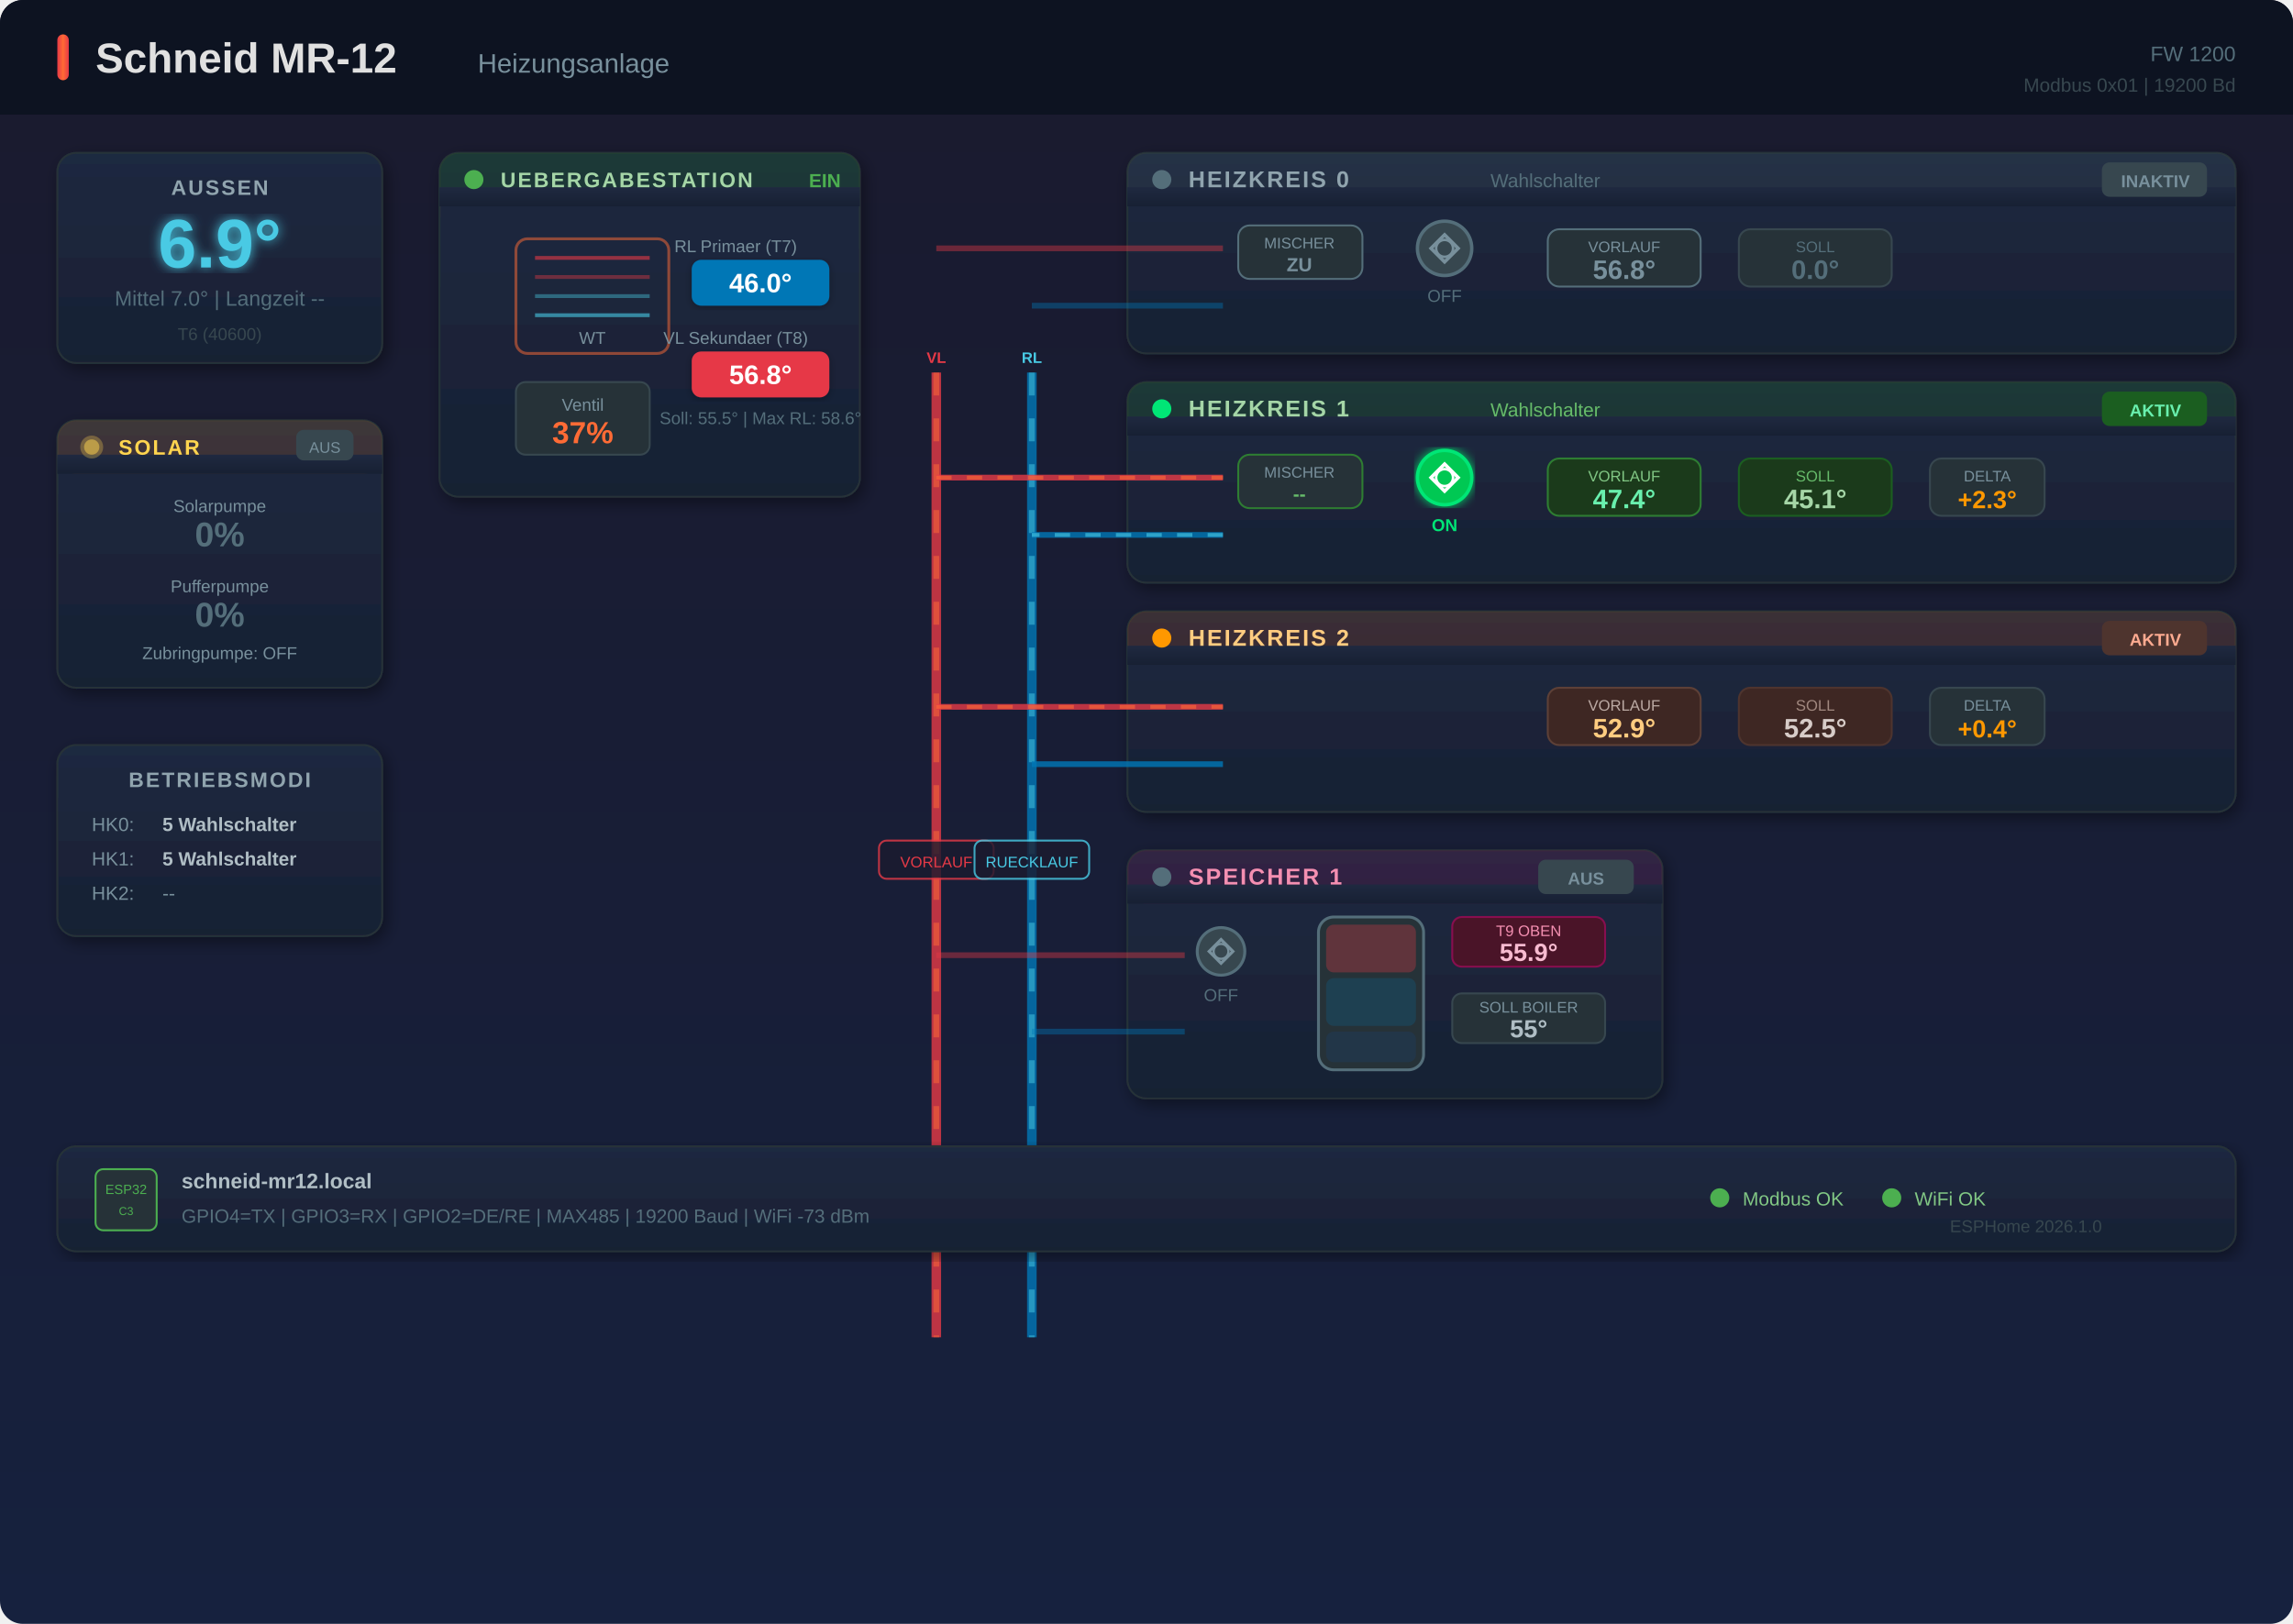
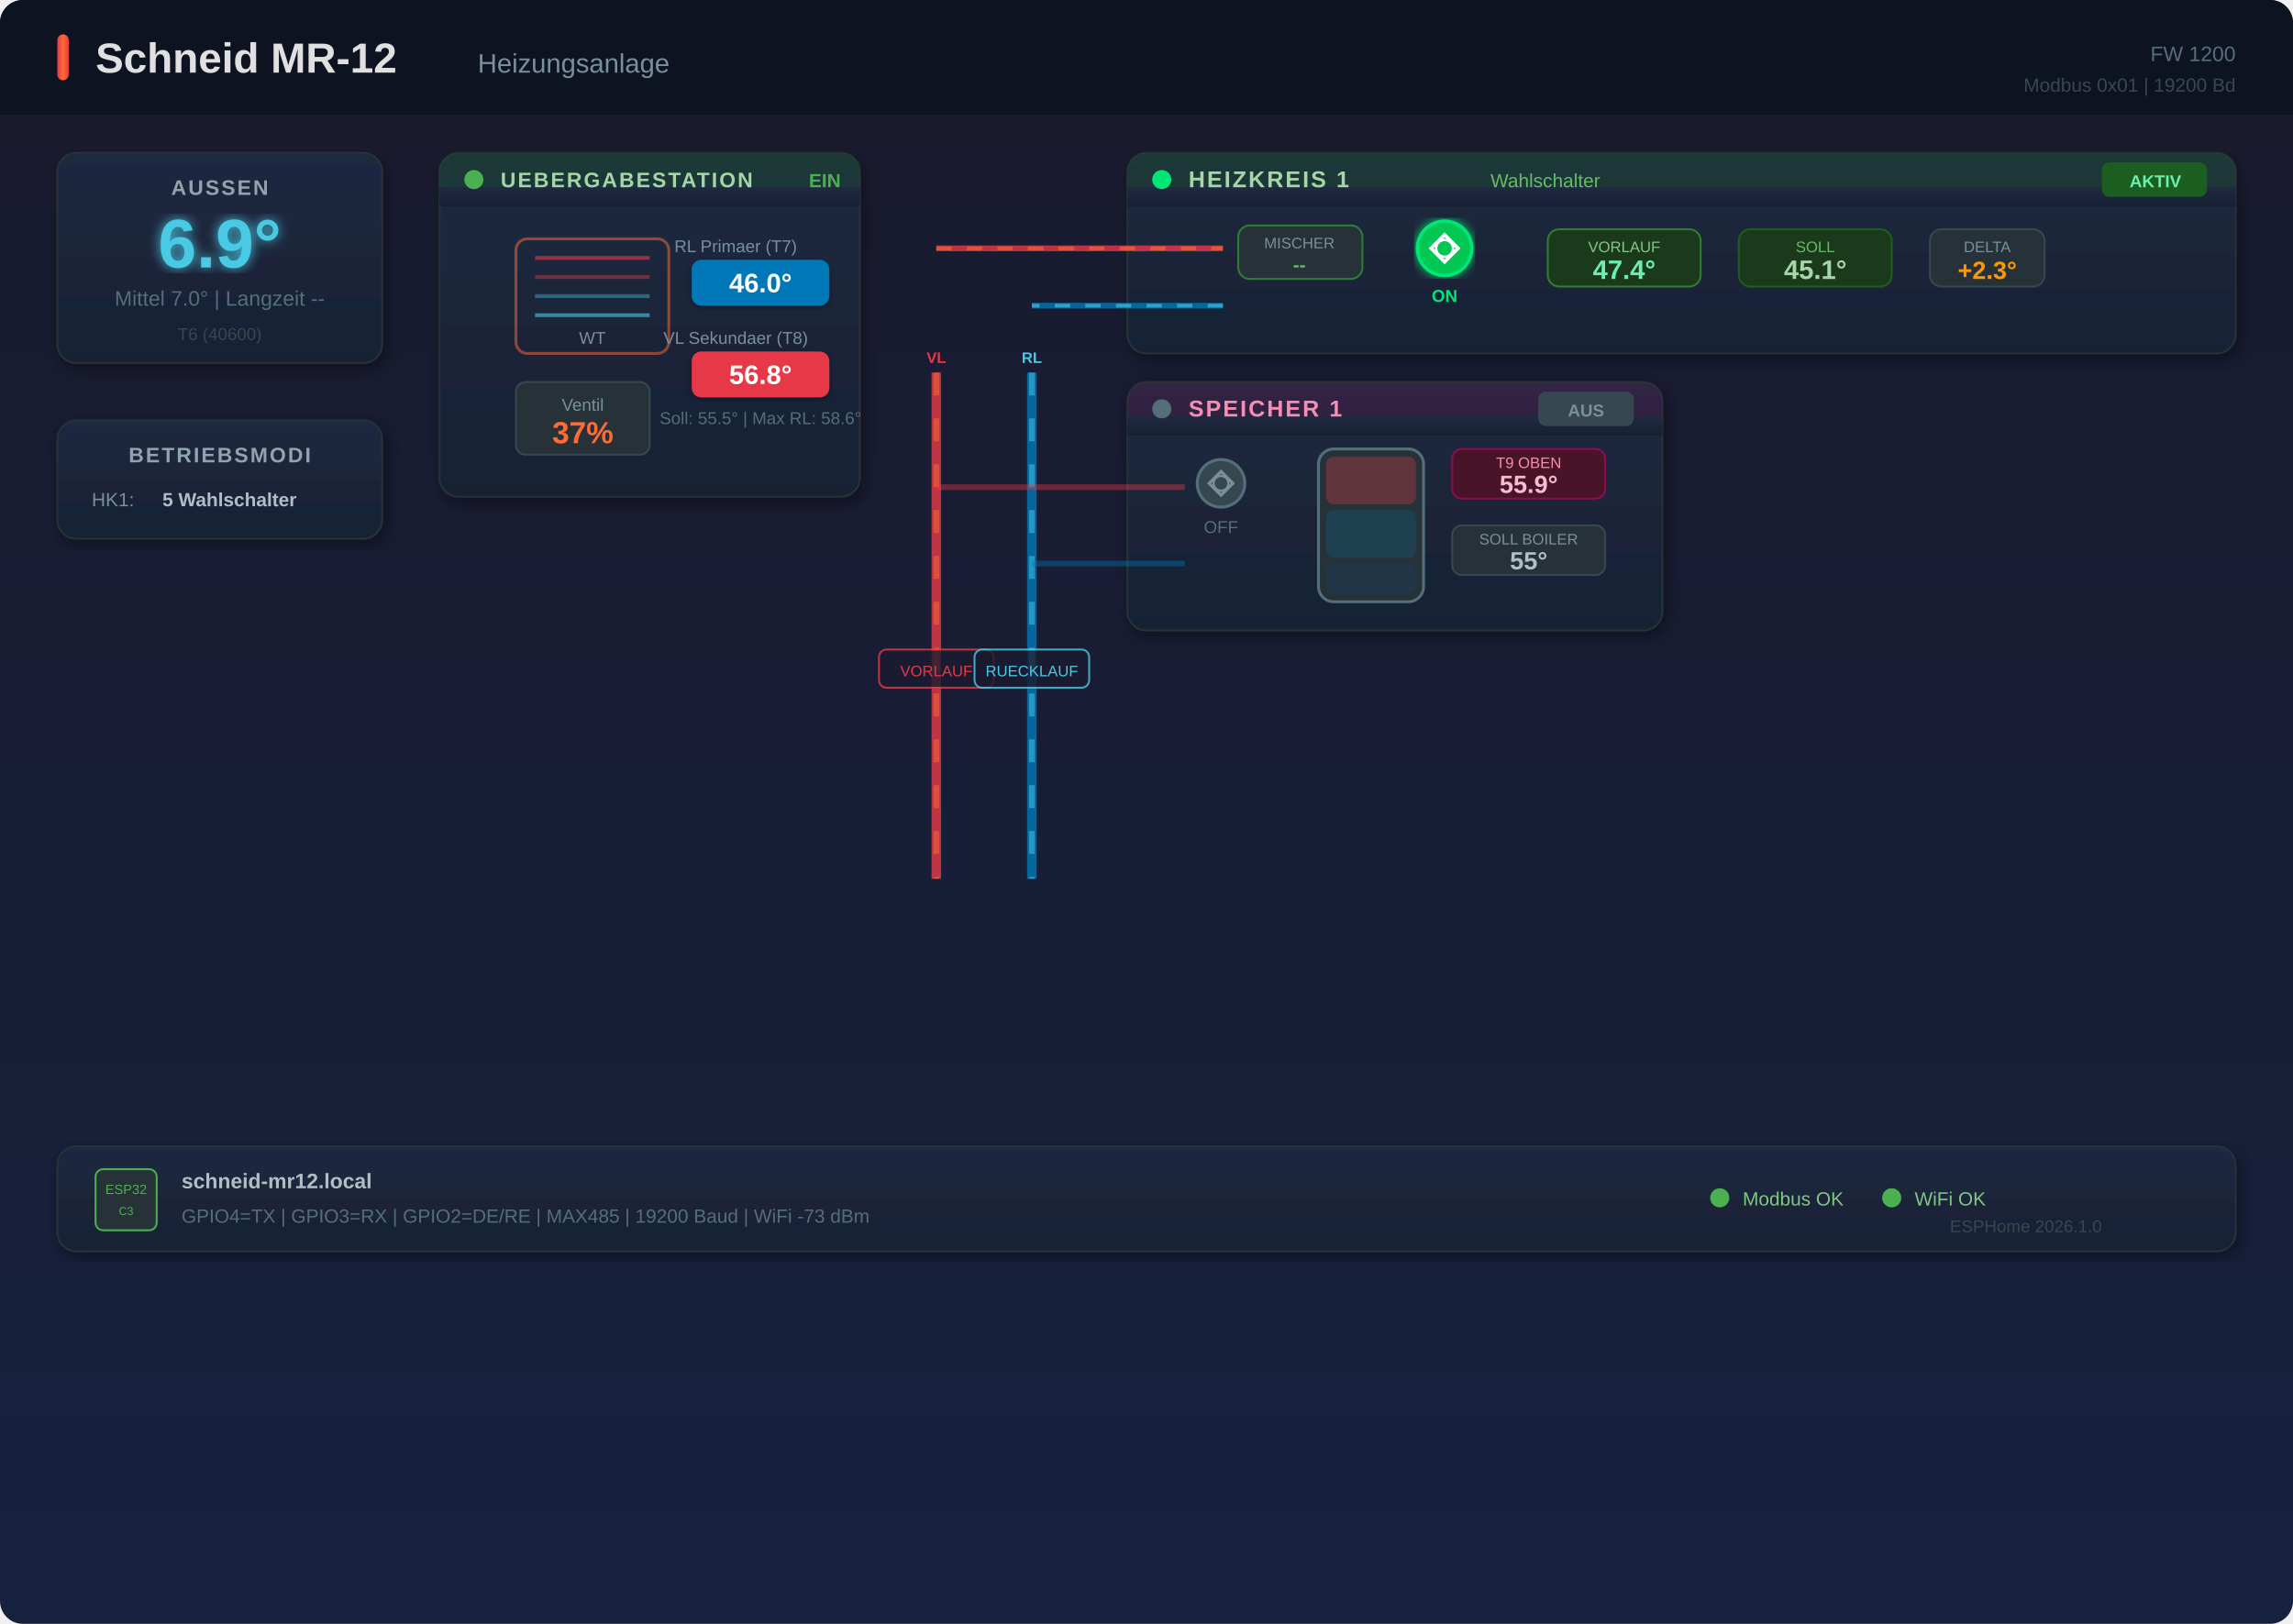
<svg xmlns="http://www.w3.org/2000/svg" viewBox="0 0 1200 850" font-family="'Segoe UI', Arial, sans-serif" font-size="12">
  <defs>
    <linearGradient id="bg" x1="0%" y1="0%" x2="0%" y2="100%">
      <stop offset="0%" style="stop-color:#1a1a2e" />
      <stop offset="100%" style="stop-color:#16213e" />
    </linearGradient>
    <linearGradient id="card" x1="0%" y1="0%" x2="0%" y2="100%">
      <stop offset="0%" style="stop-color:#1f2940" />
      <stop offset="100%" style="stop-color:#172033" />
    </linearGradient>
    <linearGradient id="hot" x1="0%" y1="0%" x2="100%" y2="0%">
      <stop offset="0%" style="stop-color:#ff6b35" />
      <stop offset="100%" style="stop-color:#e63946" />
    </linearGradient>
    <linearGradient id="cold" x1="0%" y1="0%" x2="100%" y2="0%">
      <stop offset="0%" style="stop-color:#48cae4" />
      <stop offset="100%" style="stop-color:#0077b6" />
    </linearGradient>
    <linearGradient id="hotPipe" x1="0%" y1="0%" x2="100%" y2="0%">
      <stop offset="0%" style="stop-color:#e63946" />
      <stop offset="100%" style="stop-color:#ff6b35" />
    </linearGradient>
    <linearGradient id="coldPipe" x1="0%" y1="0%" x2="100%" y2="0%">
      <stop offset="0%" style="stop-color:#0077b6" />
      <stop offset="100%" style="stop-color:#48cae4" />
    </linearGradient>
    <linearGradient id="greenGlow" x1="0%" y1="0%" x2="0%" y2="100%">
      <stop offset="0%" style="stop-color:#00e676" />
      <stop offset="100%" style="stop-color:#00c853" />
    </linearGradient>
    <linearGradient id="solarGrad" x1="0%" y1="0%" x2="100%" y2="100%">
      <stop offset="0%" style="stop-color:#ffd54f" />
      <stop offset="100%" style="stop-color:#ff8f00" />
    </linearGradient>
    <linearGradient id="headerBar" x1="0%" y1="0%" x2="100%" y2="0%">
      <stop offset="0%" style="stop-color:#e63946" />
      <stop offset="50%" style="stop-color:#ff6b35" />
      <stop offset="100%" style="stop-color:#e63946" />
    </linearGradient>
    <filter id="glow">
      <feGaussianBlur stdDeviation="3" result="blur" />
      <feMerge>
        <feMergeNode in="blur" />
        <feMergeNode in="SourceGraphic" />
      </feMerge>
    </filter>
    <filter id="glowStrong">
      <feGaussianBlur stdDeviation="5" result="blur" />
      <feMerge>
        <feMergeNode in="blur" />
        <feMergeNode in="SourceGraphic" />
      </feMerge>
    </filter>
    <filter id="shadow">
      <feDropShadow dx="2" dy="3" stdDeviation="4" flood-color="#000" flood-opacity="0.4" />
    </filter>
    <filter id="innerShadow">
      <feDropShadow dx="0" dy="1" stdDeviation="2" flood-color="#000" flood-opacity="0.3" />
    </filter>
    <marker id="arrowHot" markerWidth="10" markerHeight="7" refX="10" refY="3.5" orient="auto">
      <path d="M0,0 L10,3.5 L0,7 Z" fill="#ff6b35" />
    </marker>
    <marker id="arrowCold" markerWidth="10" markerHeight="7" refX="10" refY="3.5" orient="auto">
      <path d="M0,0 L10,3.5 L0,7 Z" fill="#48cae4" />
    </marker>
    <symbol id="pumpOn" viewBox="0 0 36 36">
      <circle cx="18" cy="18" r="16" fill="#00c853" stroke="#00e676" stroke-width="2" filter="url(#glow)" />
      <path d="M10,18 L18,10 L26,18 L18,26 Z" fill="none" stroke="white" stroke-width="2" />
      <circle cx="18" cy="18" r="5" fill="none" stroke="white" stroke-width="1.5" />
    </symbol>
    <symbol id="pumpOff" viewBox="0 0 36 36">
      <circle cx="18" cy="18" r="16" fill="#37474f" stroke="#546e7a" stroke-width="2" />
      <path d="M10,18 L18,10 L26,18 L18,26 Z" fill="none" stroke="#78909c" stroke-width="2" />
      <circle cx="18" cy="18" r="5" fill="none" stroke="#78909c" stroke-width="1.5" />
    </symbol>
    <style>
      @keyframes flowRight { from { stroke-dashoffset: 24; } to { stroke-dashoffset: 0; } }
      @keyframes flowLeft { from { stroke-dashoffset: 0; } to { stroke-dashoffset: 24; } }
      @keyframes pulse { 0%,100% { opacity: 0.7; } 50% { opacity: 1; } }
      .flow-right { animation: flowRight 1s linear infinite; }
      .flow-left { animation: flowLeft 1s linear infinite; }
      .pulse { animation: pulse 2s ease-in-out infinite; }
    </style>
  </defs>
  <rect width="1200" height="850" fill="url(#bg)" rx="12" />
  <rect x="0" y="0" width="1200" height="60" fill="#0d1321" rx="12" />
  <rect x="0" y="30" width="1200" height="30" fill="#0d1321" />
  <rect x="30" y="18" width="6" height="24" rx="3" fill="url(#headerBar)" />
  <text x="50" y="38" font-size="22" font-weight="bold" fill="#e0e0e0">Schneid MR-12</text>
  <text x="250" y="38" font-size="14" fill="#78909c">Heizungsanlage</text>
  <text x="1170" y="32" text-anchor="end" font-size="11" fill="#546e7a">FW 1200</text>
  <text x="1170" y="48" text-anchor="end" font-size="10" fill="#37474f">Modbus 0x01 | 19200 Bd</text>
  <rect x="30" y="80" width="170" height="110" rx="10" fill="url(#card)" filter="url(#shadow)" stroke="#263238" stroke-width="1" />
  <text x="115" y="102" text-anchor="middle" font-size="11" fill="#90a4ae" font-weight="bold" letter-spacing="1">AUSSEN</text>
  <text x="115" y="140" text-anchor="middle" font-size="36" font-weight="bold" fill="#48cae4" filter="url(#glow)">6.9°</text>
  <text x="115" y="160" text-anchor="middle" font-size="11" fill="#546e7a">Mittel 7.0° | Langzeit --</text>
  <text x="115" y="178" text-anchor="middle" font-size="9" fill="#37474f">T6 (40600)</text>
  <rect x="230" y="80" width="220" height="180" rx="10" fill="url(#card)" filter="url(#shadow)" stroke="#263238" stroke-width="1" />
  <rect x="230" y="80" width="220" height="28" rx="10" fill="#1b5e20" opacity="0.3" />
  <rect x="230" y="98" width="220" height="10" fill="url(#card)" />
  <circle cx="248" cy="94" r="5" fill="#4caf50" class="pulse" />
  <text x="262" y="98" font-size="11" fill="#a5d6a7" font-weight="bold" letter-spacing="1">UEBERGABESTATION</text>
  <text x="440" y="98" text-anchor="end" font-size="10" fill="#4caf50" font-weight="bold">EIN</text>
  <rect x="270" y="125" width="80" height="60" rx="6" fill="none" stroke="#ff6b35" stroke-width="1.5" opacity="0.5" />
  <line x1="280" y1="135" x2="340" y2="135" stroke="#e63946" stroke-width="2" opacity="0.6" />
  <line x1="280" y1="145" x2="340" y2="145" stroke="#e63946" stroke-width="2" opacity="0.4" />
  <line x1="280" y1="155" x2="340" y2="155" stroke="#48cae4" stroke-width="2" opacity="0.4" />
  <line x1="280" y1="165" x2="340" y2="165" stroke="#48cae4" stroke-width="2" opacity="0.6" />
  <text x="310" y="180" text-anchor="middle" font-size="9" fill="#78909c">WT</text>
  <text x="385" y="132" text-anchor="middle" font-size="9" fill="#78909c">RL Primaer (T7)</text>
  <rect x="362" y="136" width="72" height="24" rx="5" fill="#0077b6" filter="url(#innerShadow)" />
  <text x="398" y="153" text-anchor="middle" font-size="14" font-weight="bold" fill="white">46.0°</text>
  <text x="385" y="180" text-anchor="middle" font-size="9" fill="#78909c">VL Sekundaer (T8)</text>
  <rect x="362" y="184" width="72" height="24" rx="5" fill="#e63946" filter="url(#innerShadow)" />
  <text x="398" y="201" text-anchor="middle" font-size="14" font-weight="bold" fill="white">56.8°</text>
  <text x="398" y="222" text-anchor="middle" font-size="9" fill="#546e7a">Soll: 55.5° | Max RL: 58.6°</text>
  <rect x="270" y="200" width="70" height="38" rx="5" fill="#263238" stroke="#37474f" stroke-width="1" />
  <text x="305" y="215" text-anchor="middle" font-size="9" fill="#78909c">Ventil</text>
  <text x="305" y="232" text-anchor="middle" font-size="16" font-weight="bold" fill="#ff6b35">37%</text>
-   <line x1="490" y1="195" x2="490" y2="700" stroke="#e63946" stroke-width="5" opacity="0.8" />
-   <line x1="490" y1="195" x2="490" y2="700" stroke="#ff6b35" stroke-width="3" stroke-dasharray="12,12" class="flow-right" opacity="0.5" />
-   <line x1="540" y1="195" x2="540" y2="700" stroke="#0077b6" stroke-width="5" opacity="0.8" />
-   <line x1="540" y1="195" x2="540" y2="700" stroke="#48cae4" stroke-width="3" stroke-dasharray="12,12" class="flow-left" opacity="0.5" />
+   <line x1="490" y1="195" x2="490" y2="460" stroke="#e63946" stroke-width="5" opacity="0.8" />
+   <line x1="490" y1="195" x2="490" y2="460" stroke="#ff6b35" stroke-width="3" stroke-dasharray="12,12" class="flow-right" opacity="0.5" />
+   <line x1="540" y1="195" x2="540" y2="460" stroke="#0077b6" stroke-width="5" opacity="0.8" />
+   <line x1="540" y1="195" x2="540" y2="460" stroke="#48cae4" stroke-width="3" stroke-dasharray="12,12" class="flow-left" opacity="0.5" />
  <text x="490" y="190" text-anchor="middle" font-size="8" fill="#e63946" font-weight="bold">VL</text>
  <text x="540" y="190" text-anchor="middle" font-size="8" fill="#48cae4" font-weight="bold">RL</text>
  <rect x="590" y="80" width="580" height="105" rx="10" fill="url(#card)" filter="url(#shadow)" stroke="#263238" stroke-width="1" />
-   <rect x="590" y="80" width="580" height="28" rx="10" fill="#37474f" opacity="0.3" />
+   <rect x="590" y="80" width="580" height="28" rx="10" fill="#1b5e20" opacity="0.3" />
  <rect x="590" y="98" width="580" height="10" fill="url(#card)" />
-   <circle cx="608" cy="94" r="5" fill="#546e7a" />
-   <text x="622" y="98" font-size="12" fill="#90a4ae" font-weight="bold" letter-spacing="1">HEIZKREIS 0</text>
-   <text x="780" y="98" font-size="10" fill="#546e7a">Wahlschalter</text>
-   <rect x="1100" y="85" width="55" height="18" rx="4" fill="#37474f" />
-   <text x="1128" y="98" text-anchor="middle" font-size="9" fill="#78909c" font-weight="bold">INAKTIV</text>
-   <line x1="490" y1="130" x2="640" y2="130" stroke="#e63946" stroke-width="3" opacity="0.4" />
-   <line x1="640" y1="160" x2="540" y2="160" stroke="#0077b6" stroke-width="3" opacity="0.4" />
-   <rect x="648" y="118" width="65" height="28" rx="6" fill="#263238" stroke="#546e7a" stroke-width="1" />
+   <circle cx="608" cy="94" r="5" fill="#00e676" class="pulse" />
+   <text x="622" y="98" font-size="12" fill="#a5d6a7" font-weight="bold" letter-spacing="1">HEIZKREIS 1</text>
+   <text x="780" y="98" font-size="10" fill="#66bb6a">Wahlschalter</text>
+   <rect x="1100" y="85" width="55" height="18" rx="4" fill="#1b5e20" />
+   <text x="1128" y="98" text-anchor="middle" font-size="9" fill="#69f0ae" font-weight="bold">AKTIV</text>
+   <line x1="490" y1="130" x2="640" y2="130" stroke="#e63946" stroke-width="3" opacity="0.8" />
+   <line x1="490" y1="130" x2="640" y2="130" stroke="#ff6b35" stroke-width="2" stroke-dasharray="8,8" class="flow-right" opacity="0.6" />
+   <line x1="640" y1="160" x2="540" y2="160" stroke="#0077b6" stroke-width="3" opacity="0.8" />
+   <line x1="640" y1="160" x2="540" y2="160" stroke="#48cae4" stroke-width="2" stroke-dasharray="8,8" class="flow-left" opacity="0.6" />
+   <rect x="648" y="118" width="65" height="28" rx="6" fill="#263238" stroke="#2e7d32" stroke-width="1" />
  <text x="680" y="130" text-anchor="middle" font-size="8" fill="#78909c">MISCHER</text>
-   <text x="680" y="142" text-anchor="middle" font-size="10" font-weight="bold" fill="#78909c">ZU</text>
-   <use href="#pumpOff" x="740" y="114" width="32" height="32" />
-   <text x="756" y="158" text-anchor="middle" font-size="9" fill="#546e7a">OFF</text>
-   <rect x="810" y="120" width="80" height="30" rx="6" fill="#263238" stroke="#546e7a" stroke-width="1" />
-   <text x="850" y="132" text-anchor="middle" font-size="8" fill="#78909c">VORLAUF</text>
-   <text x="850" y="146" text-anchor="middle" font-size="14" font-weight="bold" fill="#78909c">56.8°</text>
-   <rect x="910" y="120" width="80" height="30" rx="6" fill="#263238" stroke="#37474f" stroke-width="1" />
-   <text x="950" y="132" text-anchor="middle" font-size="8" fill="#546e7a">SOLL</text>
-   <text x="950" y="146" text-anchor="middle" font-size="14" font-weight="bold" fill="#546e7a">0.0°</text>
-   <rect x="590" y="200" width="580" height="105" rx="10" fill="url(#card)" filter="url(#shadow)" stroke="#263238" stroke-width="1" />
-   <rect x="590" y="200" width="580" height="28" rx="10" fill="#1b5e20" opacity="0.3" />
-   <rect x="590" y="218" width="580" height="10" fill="url(#card)" />
-   <circle cx="608" cy="214" r="5" fill="#00e676" class="pulse" />
-   <text x="622" y="218" font-size="12" fill="#a5d6a7" font-weight="bold" letter-spacing="1">HEIZKREIS 1</text>
-   <text x="780" y="218" font-size="10" fill="#66bb6a">Wahlschalter</text>
-   <rect x="1100" y="205" width="55" height="18" rx="4" fill="#1b5e20" />
-   <text x="1128" y="218" text-anchor="middle" font-size="9" fill="#69f0ae" font-weight="bold">AKTIV</text>
-   <line x1="490" y1="250" x2="640" y2="250" stroke="#e63946" stroke-width="3" opacity="0.8" />
-   <line x1="490" y1="250" x2="640" y2="250" stroke="#ff6b35" stroke-width="2" stroke-dasharray="8,8" class="flow-right" opacity="0.6" />
-   <line x1="640" y1="280" x2="540" y2="280" stroke="#0077b6" stroke-width="3" opacity="0.8" />
-   <line x1="640" y1="280" x2="540" y2="280" stroke="#48cae4" stroke-width="2" stroke-dasharray="8,8" class="flow-left" opacity="0.6" />
-   <rect x="648" y="238" width="65" height="28" rx="6" fill="#263238" stroke="#2e7d32" stroke-width="1" />
-   <text x="680" y="250" text-anchor="middle" font-size="8" fill="#78909c">MISCHER</text>
-   <text x="680" y="262" text-anchor="middle" font-size="10" font-weight="bold" fill="#66bb6a">--</text>
-   <use href="#pumpOn" x="740" y="234" width="32" height="32" />
-   <text x="756" y="278" text-anchor="middle" font-size="9" fill="#00e676" font-weight="bold">ON</text>
-   <rect x="810" y="240" width="80" height="30" rx="6" fill="#1b3a1b" stroke="#2e7d32" stroke-width="1" />
-   <text x="850" y="252" text-anchor="middle" font-size="8" fill="#81c784">VORLAUF</text>
-   <text x="850" y="266" text-anchor="middle" font-size="14" font-weight="bold" fill="#69f0ae">47.4°</text>
-   <rect x="910" y="240" width="80" height="30" rx="6" fill="#1b3a1b" stroke="#1b5e20" stroke-width="1" />
-   <text x="950" y="252" text-anchor="middle" font-size="8" fill="#66bb6a">SOLL</text>
-   <text x="950" y="266" text-anchor="middle" font-size="14" font-weight="bold" fill="#a5d6a7">45.1°</text>
-   <rect x="1010" y="240" width="60" height="30" rx="6" fill="#263238" stroke="#37474f" stroke-width="1" />
-   <text x="1040" y="252" text-anchor="middle" font-size="8" fill="#78909c">DELTA</text>
-   <text x="1040" y="266" text-anchor="middle" font-size="13" font-weight="bold" fill="#ff9800">+2.3°</text>
-   <rect x="590" y="320" width="580" height="105" rx="10" fill="url(#card)" filter="url(#shadow)" stroke="#263238" stroke-width="1" />
-   <rect x="590" y="320" width="580" height="28" rx="10" fill="#e65100" opacity="0.15" />
-   <rect x="590" y="338" width="580" height="10" fill="url(#card)" />
-   <circle cx="608" cy="334" r="5" fill="#ff9800" class="pulse" />
-   <text x="622" y="338" font-size="12" fill="#ffcc80" font-weight="bold" letter-spacing="1">HEIZKREIS 2</text>
-   <rect x="1100" y="325" width="55" height="18" rx="4" fill="#4e342e" />
-   <text x="1128" y="338" text-anchor="middle" font-size="9" fill="#ffab91" font-weight="bold">AKTIV</text>
-   <line x1="490" y1="370" x2="640" y2="370" stroke="#e63946" stroke-width="3" opacity="0.8" />
-   <line x1="490" y1="370" x2="640" y2="370" stroke="#ff6b35" stroke-width="2" stroke-dasharray="8,8" class="flow-right" opacity="0.6" />
-   <line x1="640" y1="400" x2="540" y2="400" stroke="#0077b6" stroke-width="3" opacity="0.8" />
-   <rect x="810" y="360" width="80" height="30" rx="6" fill="#3e2723" stroke="#5d4037" stroke-width="1" />
-   <text x="850" y="372" text-anchor="middle" font-size="8" fill="#bcaaa4">VORLAUF</text>
-   <text x="850" y="386" text-anchor="middle" font-size="14" font-weight="bold" fill="#ffcc80">52.9°</text>
-   <rect x="910" y="360" width="80" height="30" rx="6" fill="#3e2723" stroke="#4e342e" stroke-width="1" />
-   <text x="950" y="372" text-anchor="middle" font-size="8" fill="#a1887f">SOLL</text>
-   <text x="950" y="386" text-anchor="middle" font-size="14" font-weight="bold" fill="#d7ccc8">52.5°</text>
-   <rect x="1010" y="360" width="60" height="30" rx="6" fill="#263238" stroke="#37474f" stroke-width="1" />
-   <text x="1040" y="372" text-anchor="middle" font-size="8" fill="#78909c">DELTA</text>
-   <text x="1040" y="386" text-anchor="middle" font-size="13" font-weight="bold" fill="#ff9800">+0.4°</text>
-   <rect x="590" y="445" width="280" height="130" rx="10" fill="url(#card)" filter="url(#shadow)" stroke="#263238" stroke-width="1" />
-   <rect x="590" y="445" width="280" height="28" rx="10" fill="#880e4f" opacity="0.2" />
-   <rect x="590" y="463" width="280" height="10" fill="url(#card)" />
-   <circle cx="608" cy="459" r="5" fill="#546e7a" />
-   <text x="622" y="463" font-size="12" fill="#f48fb1" font-weight="bold" letter-spacing="1">SPEICHER 1</text>
-   <rect x="805" y="450" width="50" height="18" rx="4" fill="#37474f" />
-   <text x="830" y="463" text-anchor="middle" font-size="9" fill="#78909c" font-weight="bold">AUS</text>
-   <line x1="490" y1="500" x2="620" y2="500" stroke="#e63946" stroke-width="3" opacity="0.4" />
-   <line x1="620" y1="540" x2="540" y2="540" stroke="#0077b6" stroke-width="3" opacity="0.4" />
-   <use href="#pumpOff" x="625" y="484" width="28" height="28" />
-   <text x="639" y="524" text-anchor="middle" font-size="9" fill="#546e7a">OFF</text>
-   <rect x="690" y="480" width="55" height="80" rx="8" fill="#263238" stroke="#546e7a" stroke-width="1.5" />
-   <rect x="694" y="484" width="47" height="25" rx="4" fill="#e63946" opacity="0.3" />
-   <rect x="694" y="512" width="47" height="25" rx="4" fill="#0077b6" opacity="0.2" />
-   <rect x="694" y="540" width="47" height="16" rx="4" fill="#0d47a1" opacity="0.15" />
-   <rect x="760" y="480" width="80" height="26" rx="5" fill="#4a1428" stroke="#880e4f" stroke-width="1" />
-   <text x="800" y="490" text-anchor="middle" font-size="8" fill="#f48fb1">T9 OBEN</text>
-   <text x="800" y="503" text-anchor="middle" font-size="13" font-weight="bold" fill="#f8bbd0">55.9°</text>
-   <rect x="760" y="520" width="80" height="26" rx="5" fill="#263238" stroke="#37474f" stroke-width="1" />
-   <text x="800" y="530" text-anchor="middle" font-size="8" fill="#78909c">SOLL BOILER</text>
-   <text x="800" y="543" text-anchor="middle" font-size="13" font-weight="bold" fill="#b0bec5">55°</text>
-   <rect x="30" y="220" width="170" height="140" rx="10" fill="url(#card)" filter="url(#shadow)" stroke="#263238" stroke-width="1" />
-   <rect x="30" y="220" width="170" height="28" rx="10" fill="#f57f17" opacity="0.15" />
-   <rect x="30" y="238" width="170" height="10" fill="url(#card)" />
-   <circle cx="48" cy="234" r="6" fill="#ffd54f" opacity="0.3" />
-   <circle cx="48" cy="234" r="4" fill="#ffd54f" opacity="0.5" />
-   <text x="62" y="238" font-size="11" fill="#ffd54f" font-weight="bold" letter-spacing="1">SOLAR</text>
-   <rect x="155" y="225" width="30" height="16" rx="4" fill="#37474f" />
-   <text x="170" y="237" text-anchor="middle" font-size="8" fill="#78909c">AUS</text>
-   <g transform="translate(115, 268)">
-     <text x="0" y="0" text-anchor="middle" font-size="9" fill="#78909c">Solarpumpe</text>
-     <text x="0" y="18" text-anchor="middle" font-size="18" font-weight="bold" fill="#546e7a">0%</text>
-   </g>
-   <g transform="translate(115, 310)">
-     <text x="0" y="0" text-anchor="middle" font-size="9" fill="#78909c">Pufferpumpe</text>
-     <text x="0" y="18" text-anchor="middle" font-size="18" font-weight="bold" fill="#546e7a">0%</text>
-   </g>
-   <g transform="translate(115, 345)">
-     <text x="0" y="0" text-anchor="middle" font-size="9" fill="#78909c">Zubringpumpe: OFF</text>
-   </g>
-   <rect x="30" y="390" width="170" height="100" rx="10" fill="url(#card)" filter="url(#shadow)" stroke="#263238" stroke-width="1" />
-   <text x="115" y="412" text-anchor="middle" font-size="11" fill="#90a4ae" font-weight="bold" letter-spacing="1">BETRIEBSMODI</text>
-   <text x="48" y="435" font-size="10" fill="#78909c">HK0:</text>
-   <text x="85" y="435" font-size="10" fill="#b0bec5" font-weight="bold">5 Wahlschalter</text>
-   <text x="48" y="453" font-size="10" fill="#78909c">HK1:</text>
-   <text x="85" y="453" font-size="10" fill="#b0bec5" font-weight="bold">5 Wahlschalter</text>
-   <text x="48" y="471" font-size="10" fill="#78909c">HK2:</text>
-   <text x="85" y="471" font-size="10" fill="#78909c">--</text>
+   <text x="680" y="142" text-anchor="middle" font-size="10" font-weight="bold" fill="#66bb6a">--</text>
+   <use href="#pumpOn" x="740" y="114" width="32" height="32" />
+   <text x="756" y="158" text-anchor="middle" font-size="9" fill="#00e676" font-weight="bold">ON</text>
+   <rect x="810" y="120" width="80" height="30" rx="6" fill="#1b3a1b" stroke="#2e7d32" stroke-width="1" />
+   <text x="850" y="132" text-anchor="middle" font-size="8" fill="#81c784">VORLAUF</text>
+   <text x="850" y="146" text-anchor="middle" font-size="14" font-weight="bold" fill="#69f0ae">47.4°</text>
+   <rect x="910" y="120" width="80" height="30" rx="6" fill="#1b3a1b" stroke="#1b5e20" stroke-width="1" />
+   <text x="950" y="132" text-anchor="middle" font-size="8" fill="#66bb6a">SOLL</text>
+   <text x="950" y="146" text-anchor="middle" font-size="14" font-weight="bold" fill="#a5d6a7">45.1°</text>
+   <rect x="1010" y="120" width="60" height="30" rx="6" fill="#263238" stroke="#37474f" stroke-width="1" />
+   <text x="1040" y="132" text-anchor="middle" font-size="8" fill="#78909c">DELTA</text>
+   <text x="1040" y="146" text-anchor="middle" font-size="13" font-weight="bold" fill="#ff9800">+2.3°</text>
+   <rect x="590" y="200" width="280" height="130" rx="10" fill="url(#card)" filter="url(#shadow)" stroke="#263238" stroke-width="1" />
+   <rect x="590" y="200" width="280" height="28" rx="10" fill="#880e4f" opacity="0.2" />
+   <rect x="590" y="218" width="280" height="10" fill="url(#card)" />
+   <circle cx="608" cy="214" r="5" fill="#546e7a" />
+   <text x="622" y="218" font-size="12" fill="#f48fb1" font-weight="bold" letter-spacing="1">SPEICHER 1</text>
+   <rect x="805" y="205" width="50" height="18" rx="4" fill="#37474f" />
+   <text x="830" y="218" text-anchor="middle" font-size="9" fill="#78909c" font-weight="bold">AUS</text>
+   <line x1="490" y1="255" x2="620" y2="255" stroke="#e63946" stroke-width="3" opacity="0.4" />
+   <line x1="620" y1="295" x2="540" y2="295" stroke="#0077b6" stroke-width="3" opacity="0.4" />
+   <use href="#pumpOff" x="625" y="239" width="28" height="28" />
+   <text x="639" y="279" text-anchor="middle" font-size="9" fill="#546e7a">OFF</text>
+   <rect x="690" y="235" width="55" height="80" rx="8" fill="#263238" stroke="#546e7a" stroke-width="1.5" />
+   <rect x="694" y="239" width="47" height="25" rx="4" fill="#e63946" opacity="0.3" />
+   <rect x="694" y="267" width="47" height="25" rx="4" fill="#0077b6" opacity="0.2" />
+   <rect x="694" y="295" width="47" height="16" rx="4" fill="#0d47a1" opacity="0.15" />
+   <rect x="760" y="235" width="80" height="26" rx="5" fill="#4a1428" stroke="#880e4f" stroke-width="1" />
+   <text x="800" y="245" text-anchor="middle" font-size="8" fill="#f48fb1">T9 OBEN</text>
+   <text x="800" y="258" text-anchor="middle" font-size="13" font-weight="bold" fill="#f8bbd0">55.9°</text>
+   <rect x="760" y="275" width="80" height="26" rx="5" fill="#263238" stroke="#37474f" stroke-width="1" />
+   <text x="800" y="285" text-anchor="middle" font-size="8" fill="#78909c">SOLL BOILER</text>
+   <text x="800" y="298" text-anchor="middle" font-size="13" font-weight="bold" fill="#b0bec5">55°</text>
+   <rect x="30" y="220" width="170" height="62" rx="10" fill="url(#card)" filter="url(#shadow)" stroke="#263238" stroke-width="1" />
+   <text x="115" y="242" text-anchor="middle" font-size="11" fill="#90a4ae" font-weight="bold" letter-spacing="1">BETRIEBSMODI</text>
+   <text x="48" y="265" font-size="10" fill="#78909c">HK1:</text>
+   <text x="85" y="265" font-size="10" fill="#b0bec5" font-weight="bold">5 Wahlschalter</text>
  <rect x="30" y="600" width="1140" height="55" rx="10" fill="url(#card)" filter="url(#shadow)" stroke="#263238" stroke-width="1" />
  <rect x="50" y="612" width="32" height="32" rx="4" fill="#263238" stroke="#4caf50" stroke-width="1" />
  <text x="66" y="625" text-anchor="middle" font-size="7" fill="#4caf50">ESP32</text>
  <text x="66" y="636" text-anchor="middle" font-size="6" fill="#4caf50">C3</text>
  <text x="95" y="622" font-size="11" fill="#b0bec5" font-weight="bold">schneid-mr12.local</text>
  <text x="95" y="640" font-size="10" fill="#546e7a">GPIO4=TX | GPIO3=RX | GPIO2=DE/RE | MAX485 | 19200 Baud | WiFi -73 dBm</text>
  <circle cx="900" cy="627" r="5" fill="#4caf50" class="pulse" />
  <text x="912" y="631" font-size="10" fill="#81c784">Modbus OK</text>
  <circle cx="990" cy="627" r="5" fill="#4caf50" class="pulse" />
  <text x="1002" y="631" font-size="10" fill="#81c784">WiFi OK</text>
  <text x="1100" y="645" text-anchor="end" font-size="9" fill="#37474f">ESPHome 2026.1.0</text>
-   <rect x="460" y="440" width="60" height="20" rx="4" fill="#1a1a2e" stroke="#e63946" stroke-width="1" opacity="0.8" />
-   <text x="490" y="454" text-anchor="middle" font-size="8" fill="#e63946">VORLAUF</text>
-   <rect x="510" y="440" width="60" height="20" rx="4" fill="#1a1a2e" stroke="#48cae4" stroke-width="1" opacity="0.8" />
-   <text x="540" y="454" text-anchor="middle" font-size="8" fill="#48cae4">RUECKLAUF</text>
+   <rect x="460" y="340" width="60" height="20" rx="4" fill="#1a1a2e" stroke="#e63946" stroke-width="1" opacity="0.8" />
+   <text x="490" y="354" text-anchor="middle" font-size="8" fill="#e63946">VORLAUF</text>
+   <rect x="510" y="340" width="60" height="20" rx="4" fill="#1a1a2e" stroke="#48cae4" stroke-width="1" opacity="0.8" />
+   <text x="540" y="354" text-anchor="middle" font-size="8" fill="#48cae4">RUECKLAUF</text>
</svg>
